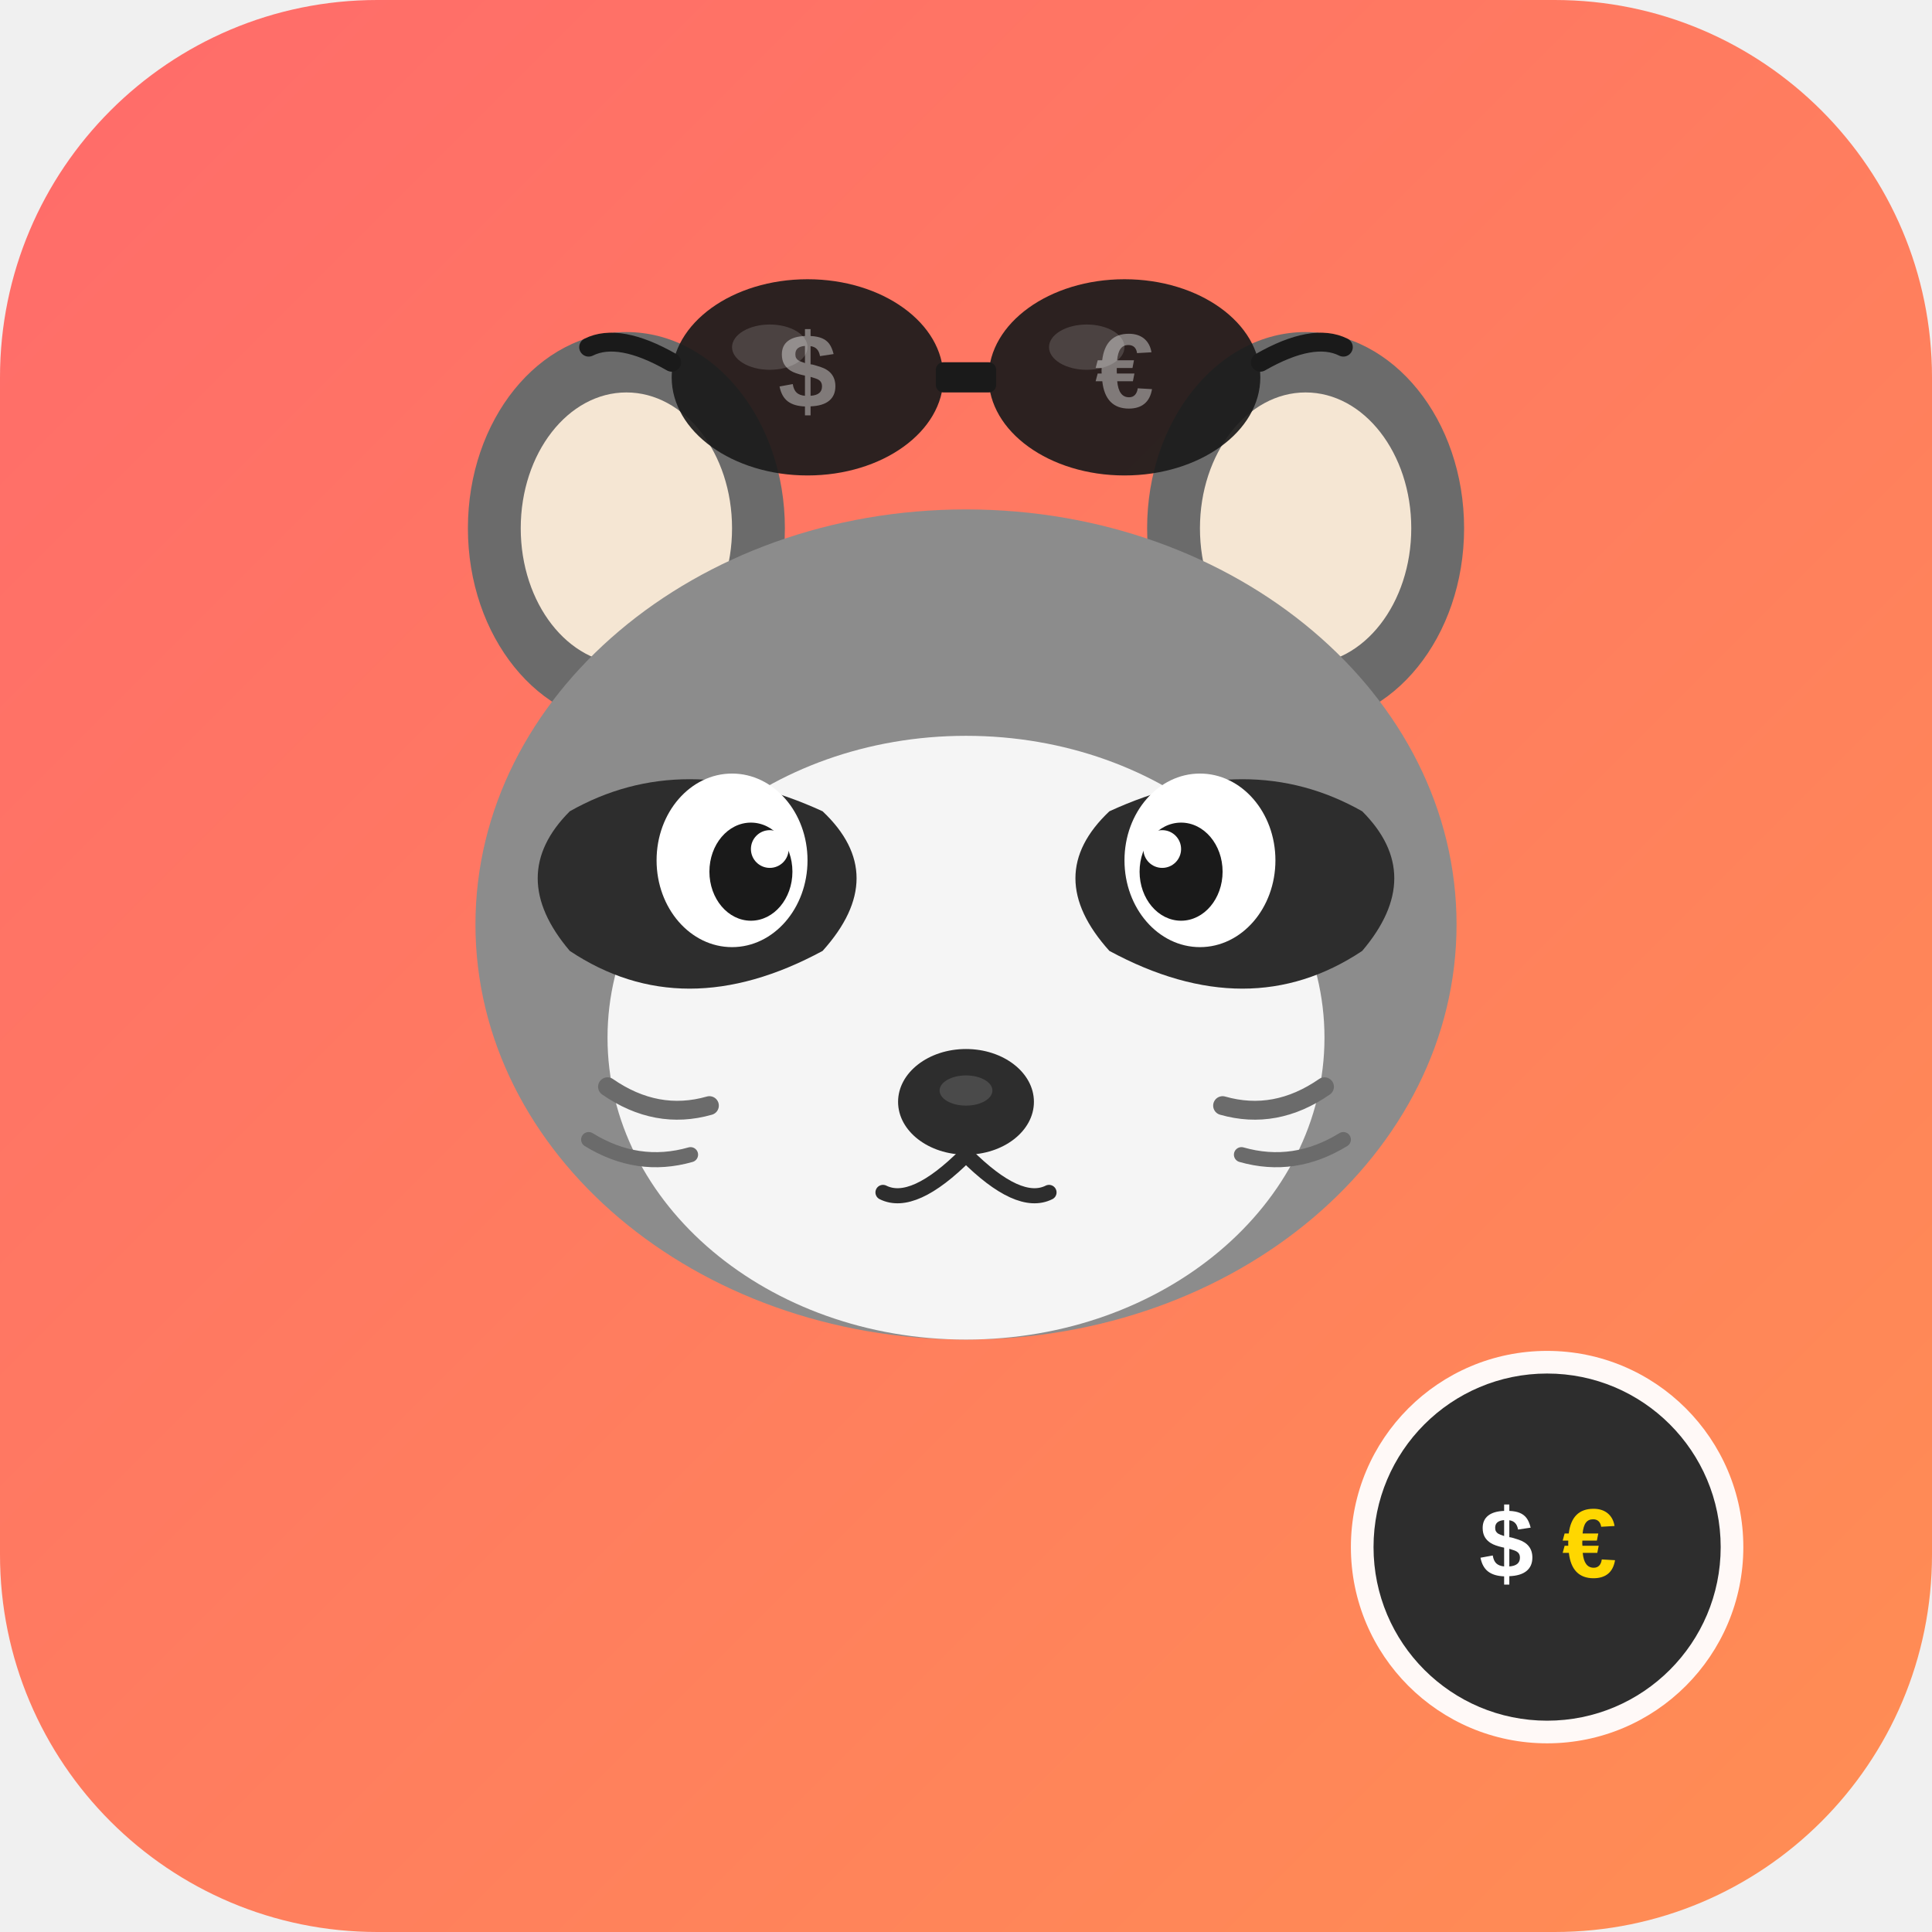
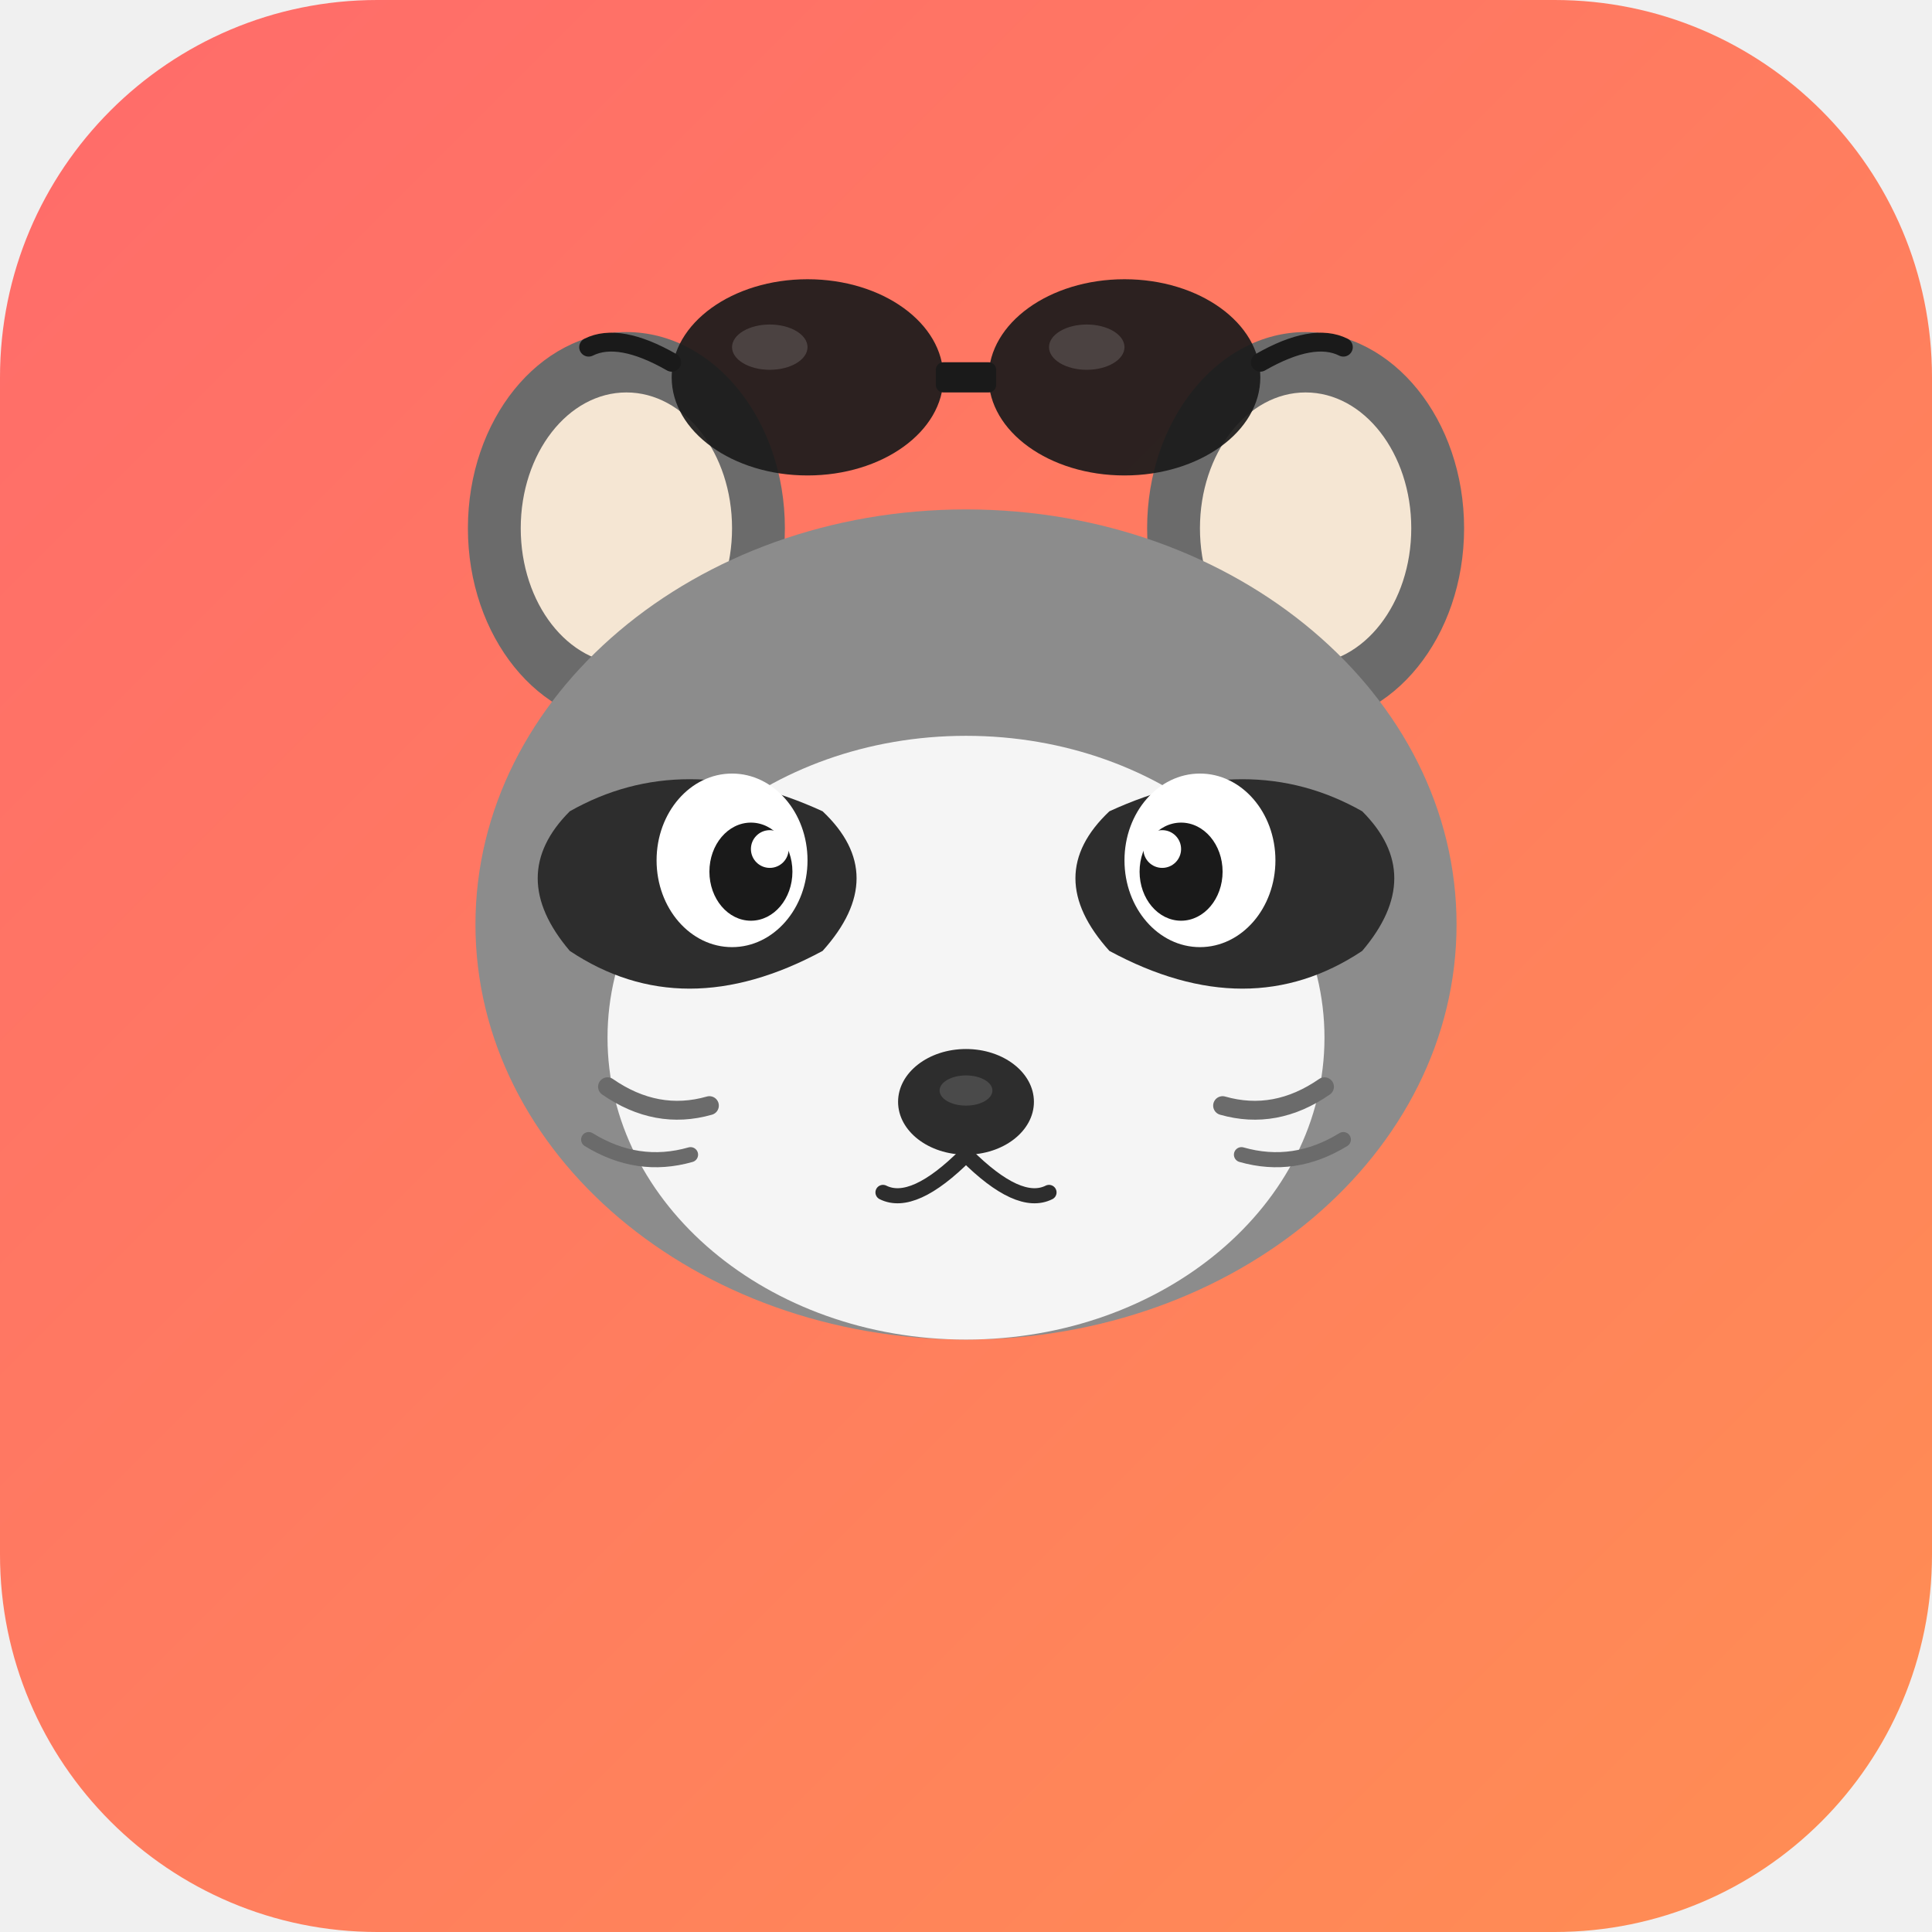
<svg xmlns="http://www.w3.org/2000/svg" viewBox="0 0 512 512">
  <defs>
    <linearGradient id="bg" x1="0%" y1="0%" x2="100%" y2="100%">
      <stop offset="0%" style="stop-color:#ff6b6b" />
      <stop offset="100%" style="stop-color:#ff8e53" />
    </linearGradient>
  </defs>
  <rect width="512" height="512" rx="100" fill="url(#bg)" />
  <g transform="translate(256, 270)">
    <ellipse cx="-90" cy="-130" rx="42" ry="52" fill="#6b6b6b" />
    <ellipse cx="90" cy="-130" rx="42" ry="52" fill="#6b6b6b" />
    <ellipse cx="-90" cy="-130" rx="28" ry="36" fill="#f5e6d3" />
    <ellipse cx="90" cy="-130" rx="28" ry="36" fill="#f5e6d3" />
    <ellipse cx="0" cy="-25" rx="130" ry="110" fill="#8c8c8c" />
    <ellipse cx="0" cy="5" rx="95" ry="80" fill="#f5f5f5" />
    <path d="M-105 -55 Q-75 -72 -38 -55 Q-20 -38 -38 -18 Q-75 2 -105 -18 Q-122 -38 -105 -55" fill="#2d2d2d" />
    <path d="M105 -55 Q75 -72 38 -55 Q20 -38 38 -18 Q75 2 105 -18 Q122 -38 105 -55" fill="#2d2d2d" />
    <ellipse cx="-62" cy="-42" rx="20" ry="23" fill="#fff" />
    <ellipse cx="62" cy="-42" rx="20" ry="23" fill="#fff" />
    <ellipse cx="-57" cy="-39" rx="11" ry="13" fill="#1a1a1a" />
    <ellipse cx="57" cy="-39" rx="11" ry="13" fill="#1a1a1a" />
    <circle cx="-52" cy="-45" r="5" fill="#fff" />
    <circle cx="52" cy="-45" r="5" fill="#fff" />
    <ellipse cx="0" cy="22" rx="18" ry="14" fill="#2d2d2d" />
    <ellipse cx="0" cy="19" rx="7" ry="4" fill="#4a4a4a" />
    <path d="M0 36 Q-14 50 -22 46" stroke="#2d2d2d" stroke-width="4" fill="none" stroke-linecap="round" />
    <path d="M0 36 Q14 50 22 46" stroke="#2d2d2d" stroke-width="4" fill="none" stroke-linecap="round" />
    <path d="M-95 18 Q-82 27 -68 23" stroke="#6b6b6b" stroke-width="5" fill="none" stroke-linecap="round" />
    <path d="M-100 32 Q-87 40 -73 36" stroke="#6b6b6b" stroke-width="4" fill="none" stroke-linecap="round" />
    <path d="M95 18 Q82 27 68 23" stroke="#6b6b6b" stroke-width="5" fill="none" stroke-linecap="round" />
    <path d="M100 32 Q87 40 73 36" stroke="#6b6b6b" stroke-width="4" fill="none" stroke-linecap="round" />
  </g>
  <g transform="translate(256, 100)">
    <ellipse cx="-42" cy="0" rx="36" ry="26" fill="#1a1a1a" opacity="0.92" />
    <ellipse cx="42" cy="0" rx="36" ry="26" fill="#1a1a1a" opacity="0.92" />
    <rect x="-8" y="-4" width="16" height="8" rx="2" fill="#1a1a1a" />
    <path d="M-78 -4 Q-92 -12 -100 -8" stroke="#1a1a1a" stroke-width="5" fill="none" stroke-linecap="round" />
    <path d="M78 -4 Q92 -12 100 -8" stroke="#1a1a1a" stroke-width="5" fill="none" stroke-linecap="round" />
-     <text x="-42" y="8" font-family="Arial, sans-serif" font-size="28" font-weight="bold" fill="#fff" opacity="0.4" text-anchor="middle">$</text>
-     <text x="42" y="8" font-family="Arial, sans-serif" font-size="28" font-weight="bold" fill="#fff" opacity="0.4" text-anchor="middle">€</text>
    <ellipse cx="-52" cy="-8" rx="10" ry="6" fill="#fff" opacity="0.15" />
    <ellipse cx="32" cy="-8" rx="10" ry="6" fill="#fff" opacity="0.15" />
  </g>
-   <g transform="translate(410, 410)">
-     <circle cx="0" cy="0" r="52" fill="#fff" opacity="0.95" />
-     <circle cx="0" cy="0" r="46" fill="#2d2d2d" />
-     <text x="-18" y="8" font-family="Arial, sans-serif" font-size="26" font-weight="bold" fill="#fff">$</text>
-     <text x="4" y="8" font-family="Arial, sans-serif" font-size="26" font-weight="bold" fill="#ffd700">€</text>
-   </g>
</svg>
